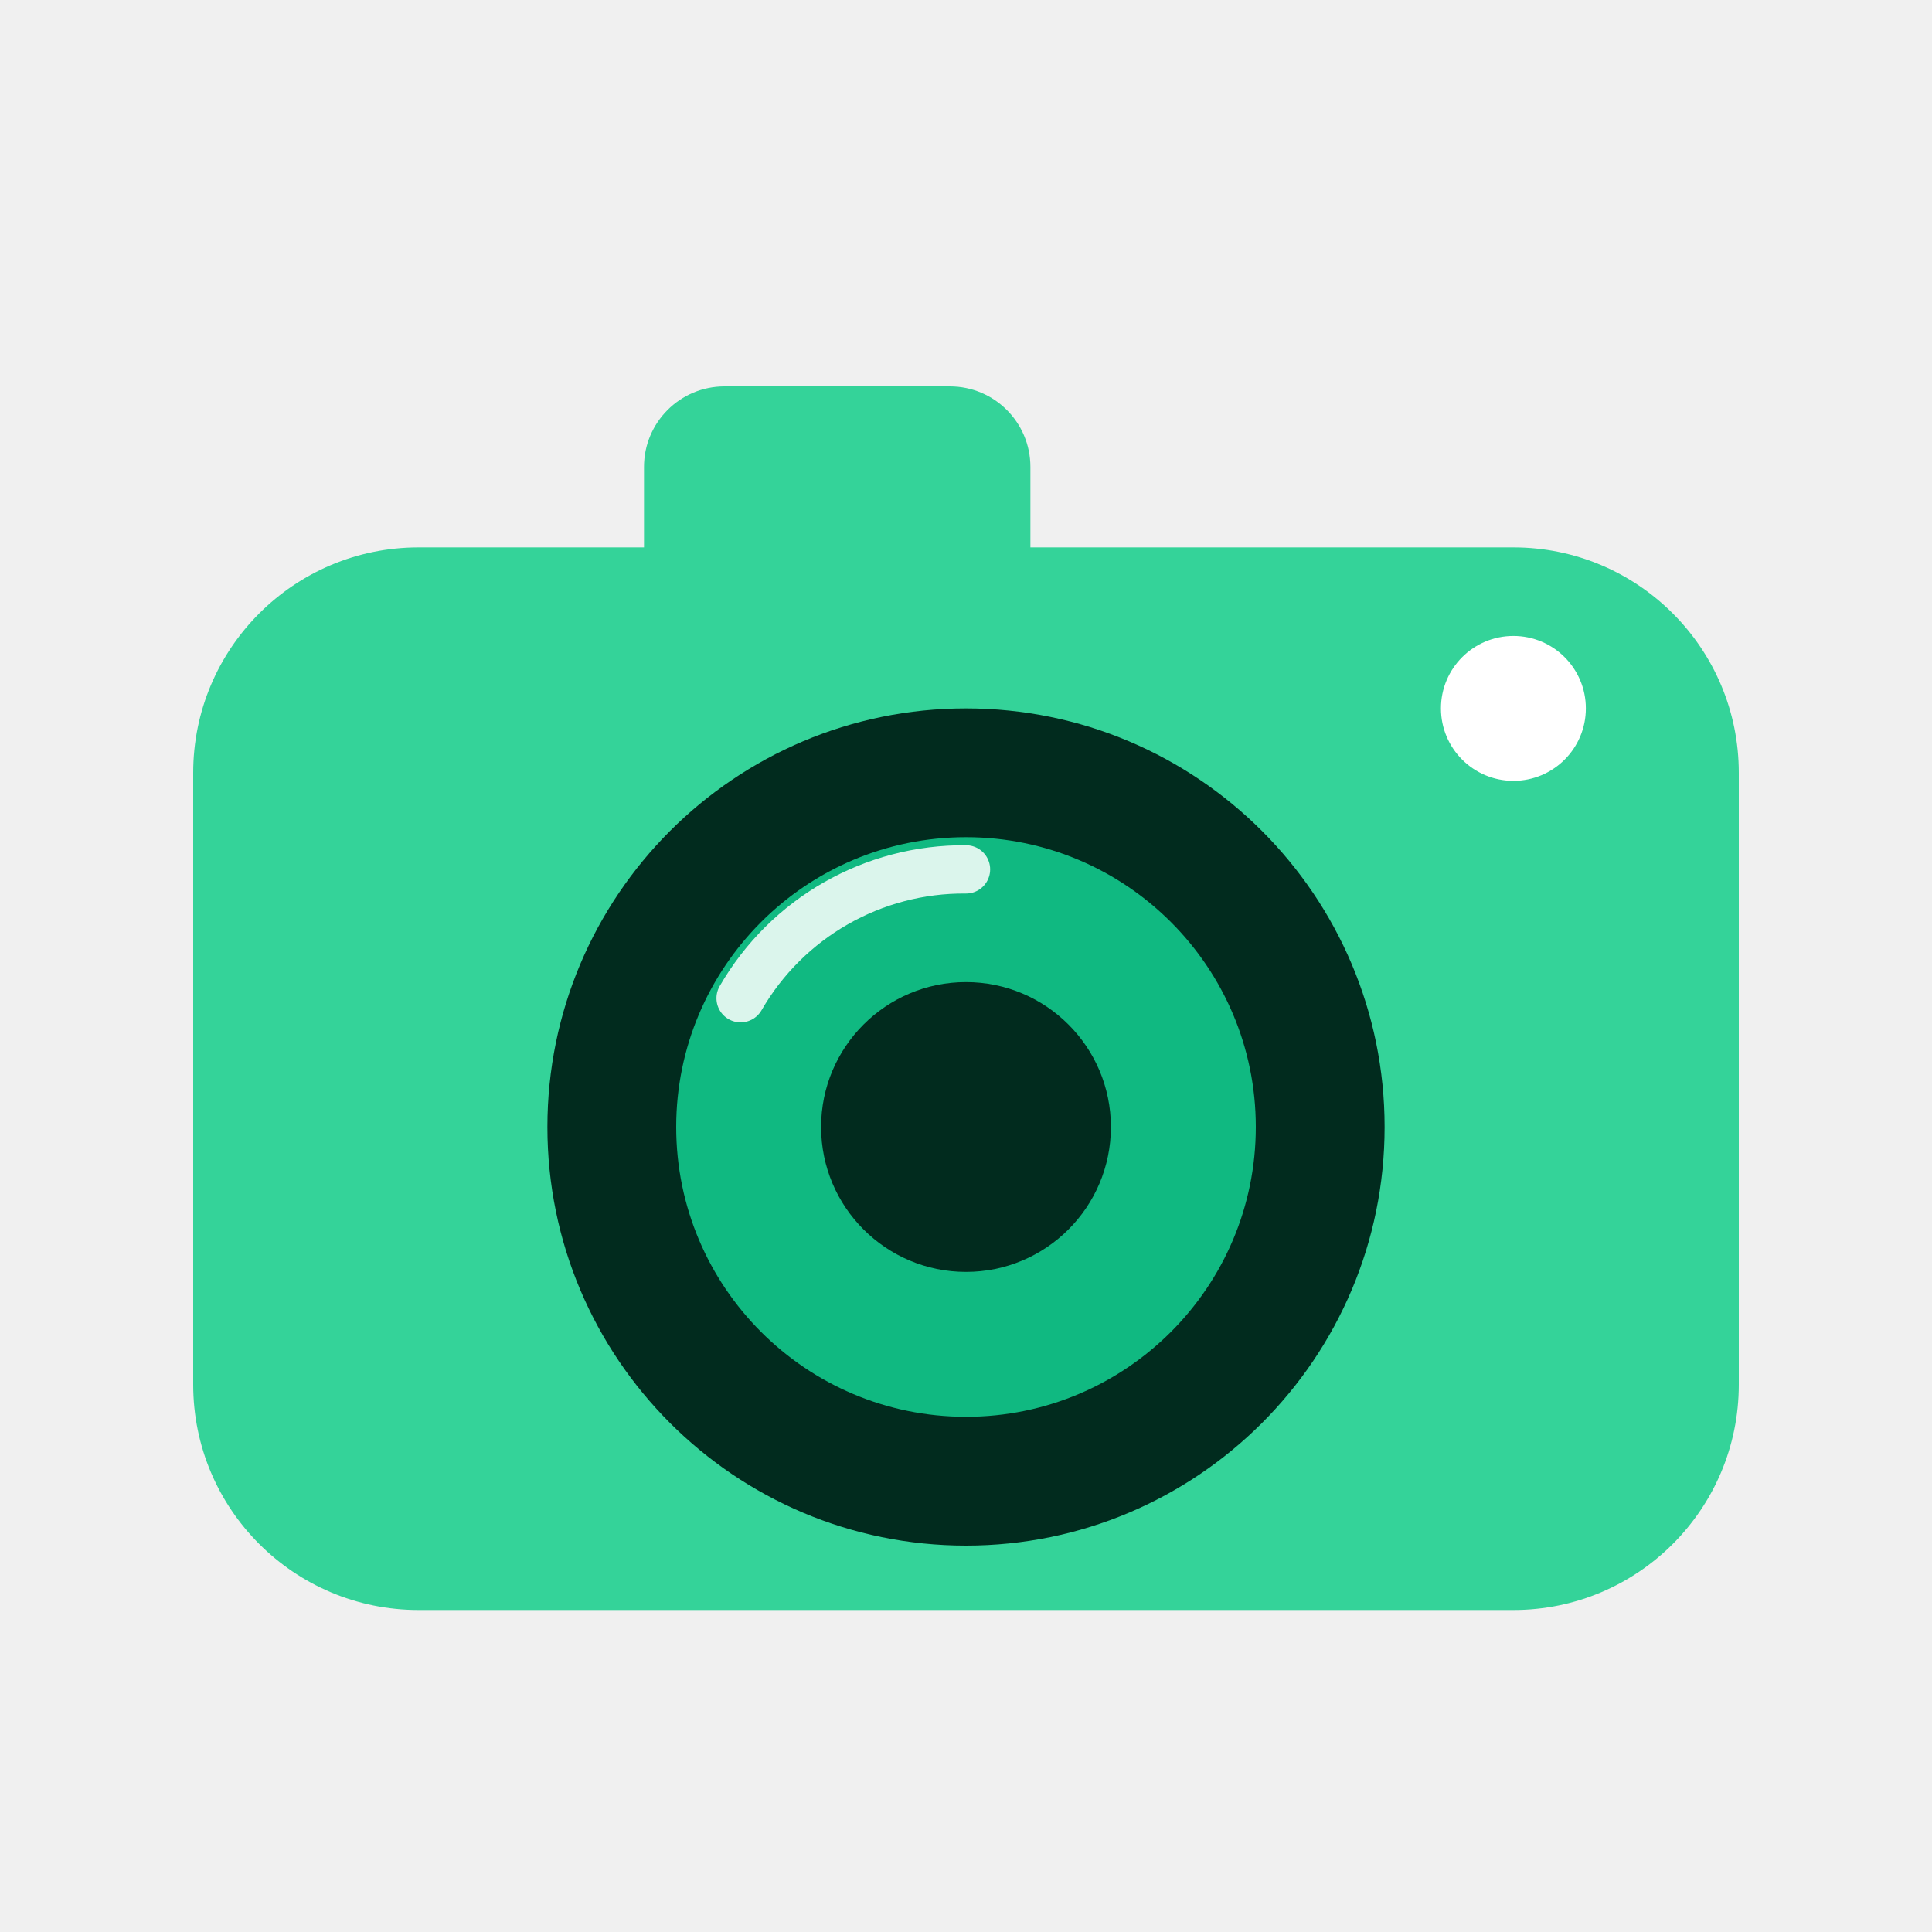
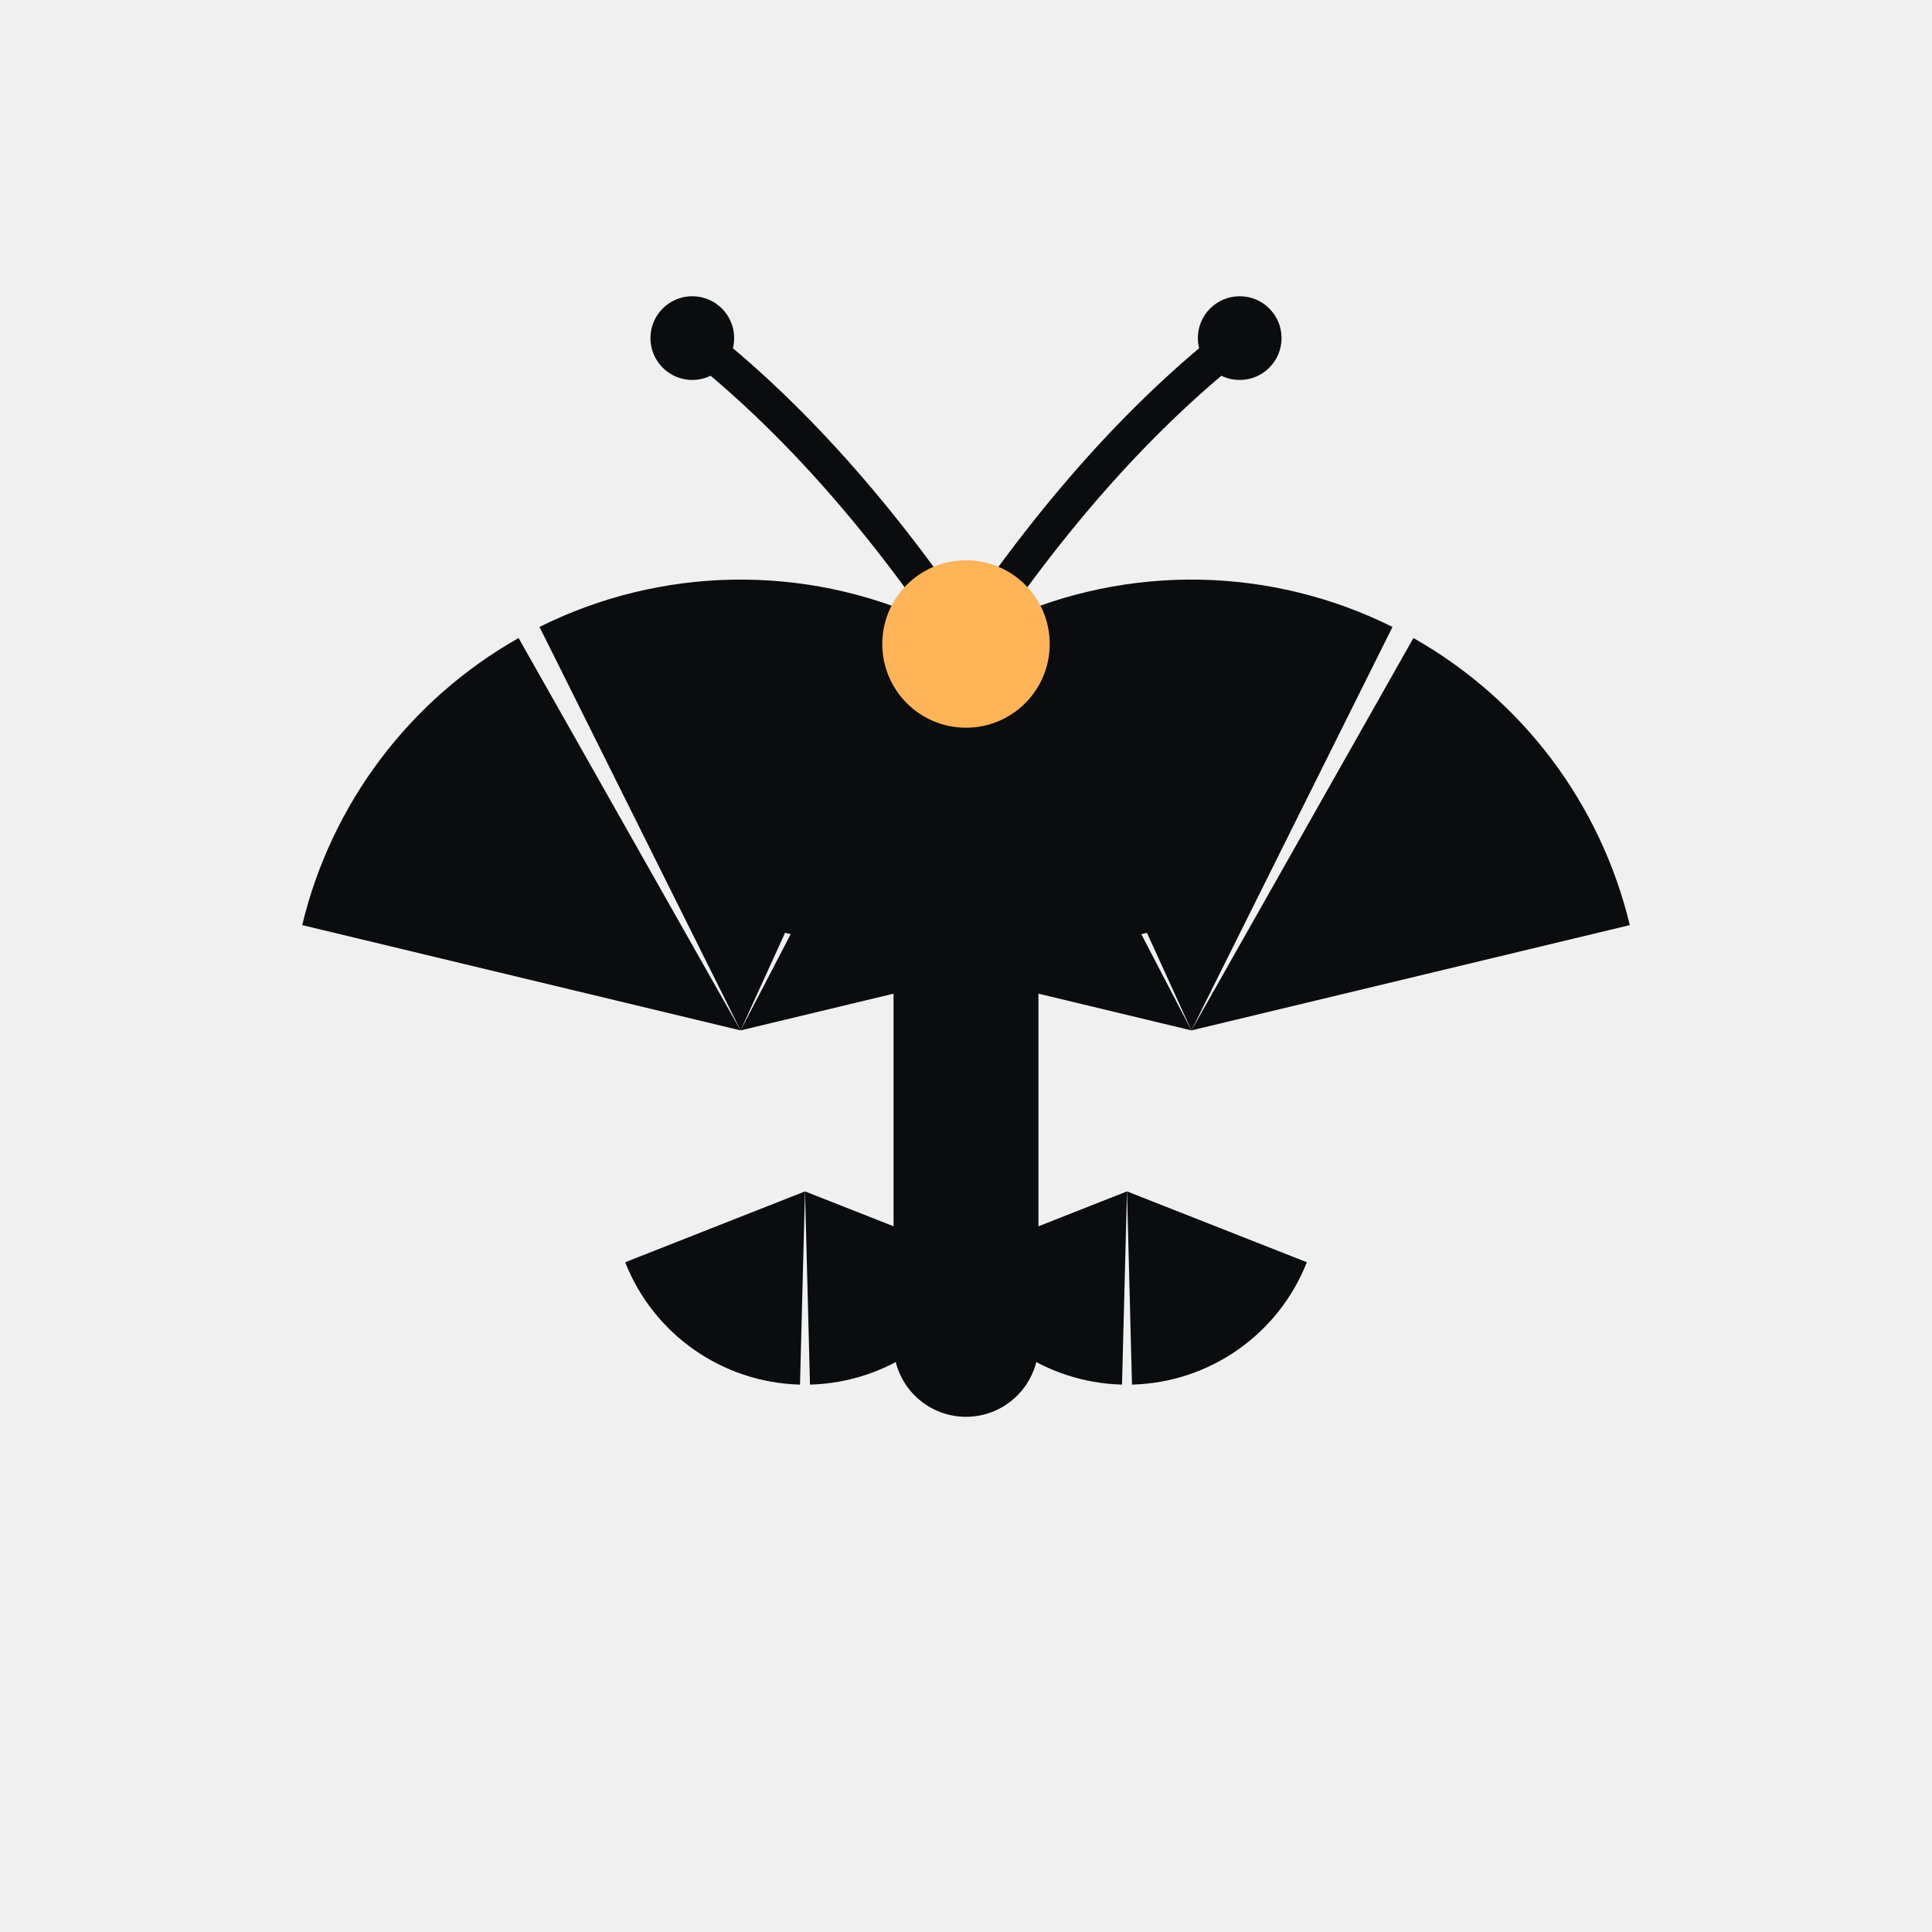
- <svg xmlns="http://www.w3.org/2000/svg" viewBox="0 0 120 120">
-   <g>
-     <rect x="40" y="24" width="24" height="16" rx="5" fill="#34d399" />
-     <rect x="12" y="34" width="96" height="66" rx="14" fill="#34d399" />
+ <svg xmlns="http://www.w3.org/2000/svg" viewBox="0 0 120 120" style="color:#0b0c0e">
+   <g fill="#0b0c0e">
+     <g>
+       <path d="M46.00 64.00 L18.77 57.46 A28 28 0 0 1 32.21 39.63 Z" />
+       <path d="M46.00 64.00 L33.51 38.94 A28 28 0 0 1 57.61 38.52 Z" />
+       <path d="M46.00 64.00 L58.93 39.16 A28 28 0 0 1 73.23 57.46 Z" />
+       <path d="M50.00 74.00 L61.17 78.40 A12 12 0 0 1 50.31 86.00 Z" />
+       <path d="M50.00 74.00 L49.69 86.00 A12 12 0 0 1 38.83 78.40 Z" />
+     </g>
+     <g>
+       <path d="M74.00 64.00 L87.79 39.63 A28 28 0 0 1 101.23 57.46 Z" />
+       <path d="M74.00 64.00 L62.39 38.52 A28 28 0 0 1 86.49 38.94 Z" />
+       <path d="M74.00 64.00 L46.77 57.46 A28 28 0 0 1 61.07 39.16 Z" />
+       <path d="M70.00 74.00 L81.17 78.40 A12 12 0 0 1 70.31 86.00 Z" />
+       <path d="M70.00 74.00 L69.69 86.00 A12 12 0 0 1 58.83 78.40 Z" />
+     </g>
  </g>
-   <g>
-     <circle cx="60" cy="70" r="26" fill="#012b1e" />
-     <circle cx="60" cy="70" r="18" fill="#10b981" />
-     <circle cx="60" cy="70" r="9" fill="#012b1e" />
-     <path d="M46 62 A16 16 0 0 1 60 54" fill="none" stroke="#ffffff" stroke-width="3" stroke-linecap="round" opacity=".85" />
+   <g fill="none" stroke="#0b0c0e" stroke-width="2.2" stroke-linecap="round">
+     <path d="M60 40 Q52 28 43 21" />
+     <path d="M60 40 Q68 28 77 21" />
  </g>
-   <circle cx="94" cy="44" r="4.5" fill="#ffffff" />
+   <g fill="#0b0c0e">
+     <circle cx="43" cy="21" r="2.6" />
+     <circle cx="77" cy="21" r="2.6" />
+   </g>
+   <rect x="55.5" y="38" width="9" height="50" rx="4.5" fill="#0b0c0e" />
+   <circle cx="60" cy="40" r="5.2" fill="#ffb457" />
</svg>
